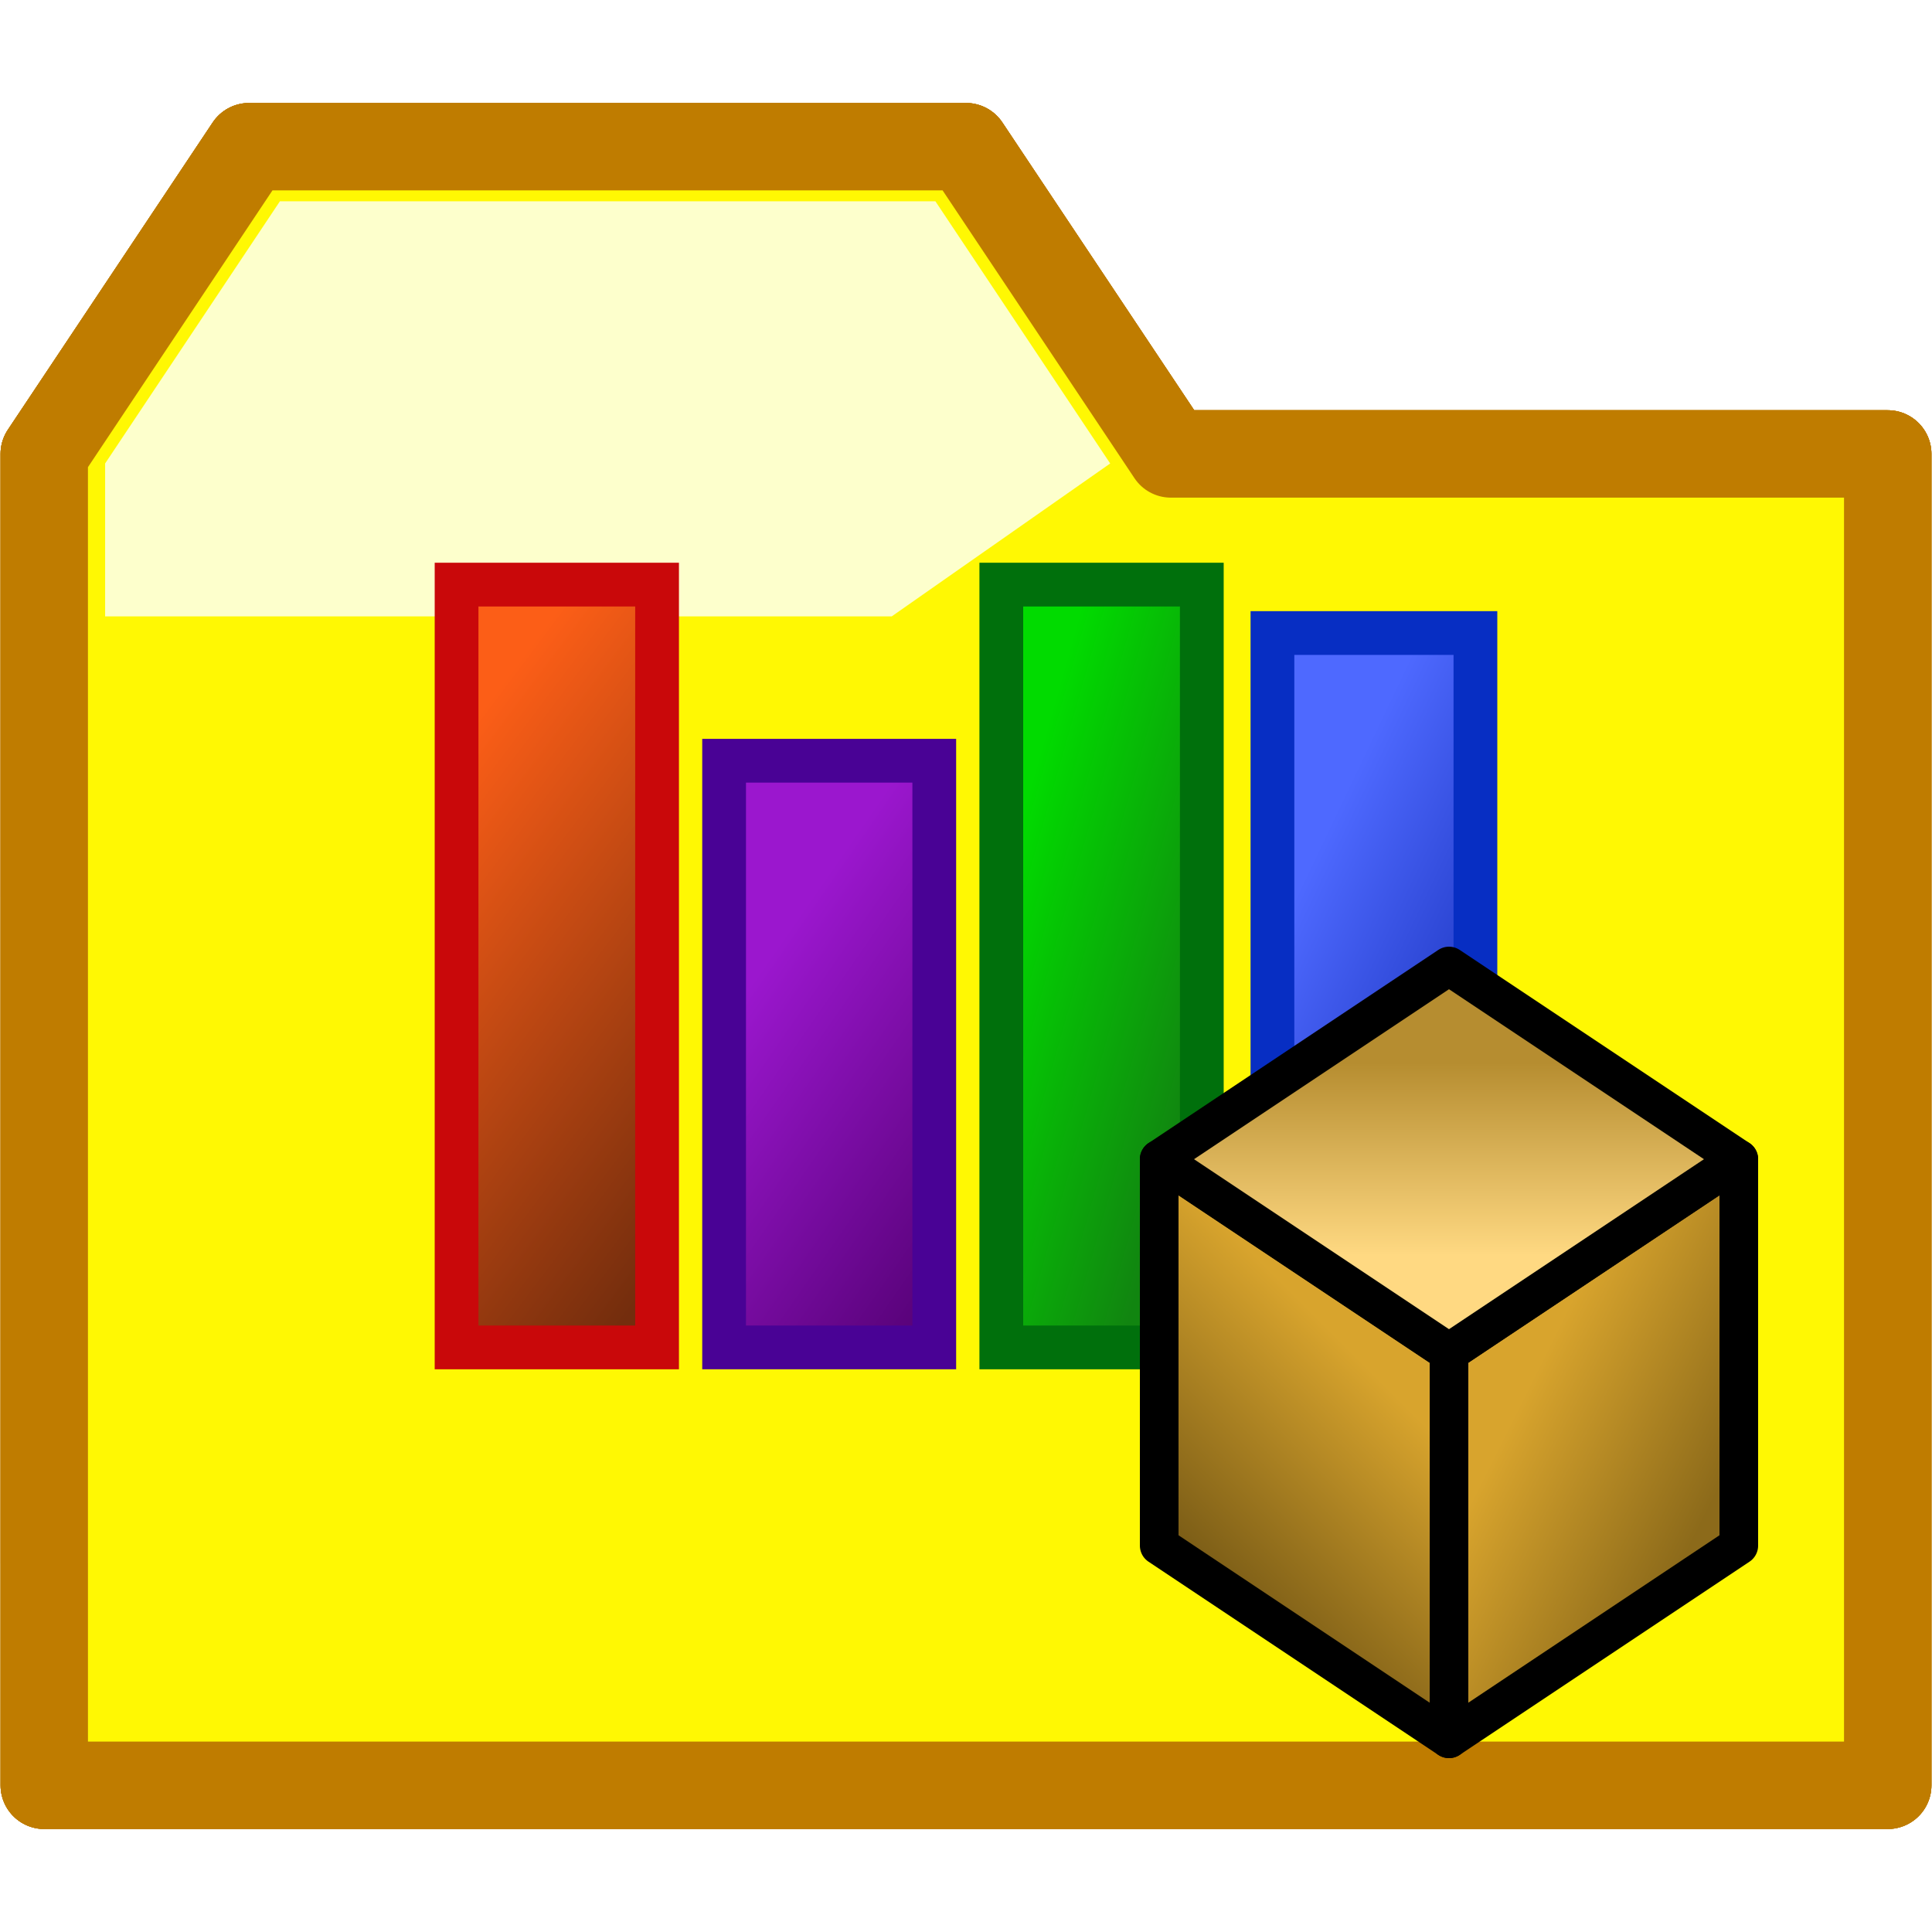
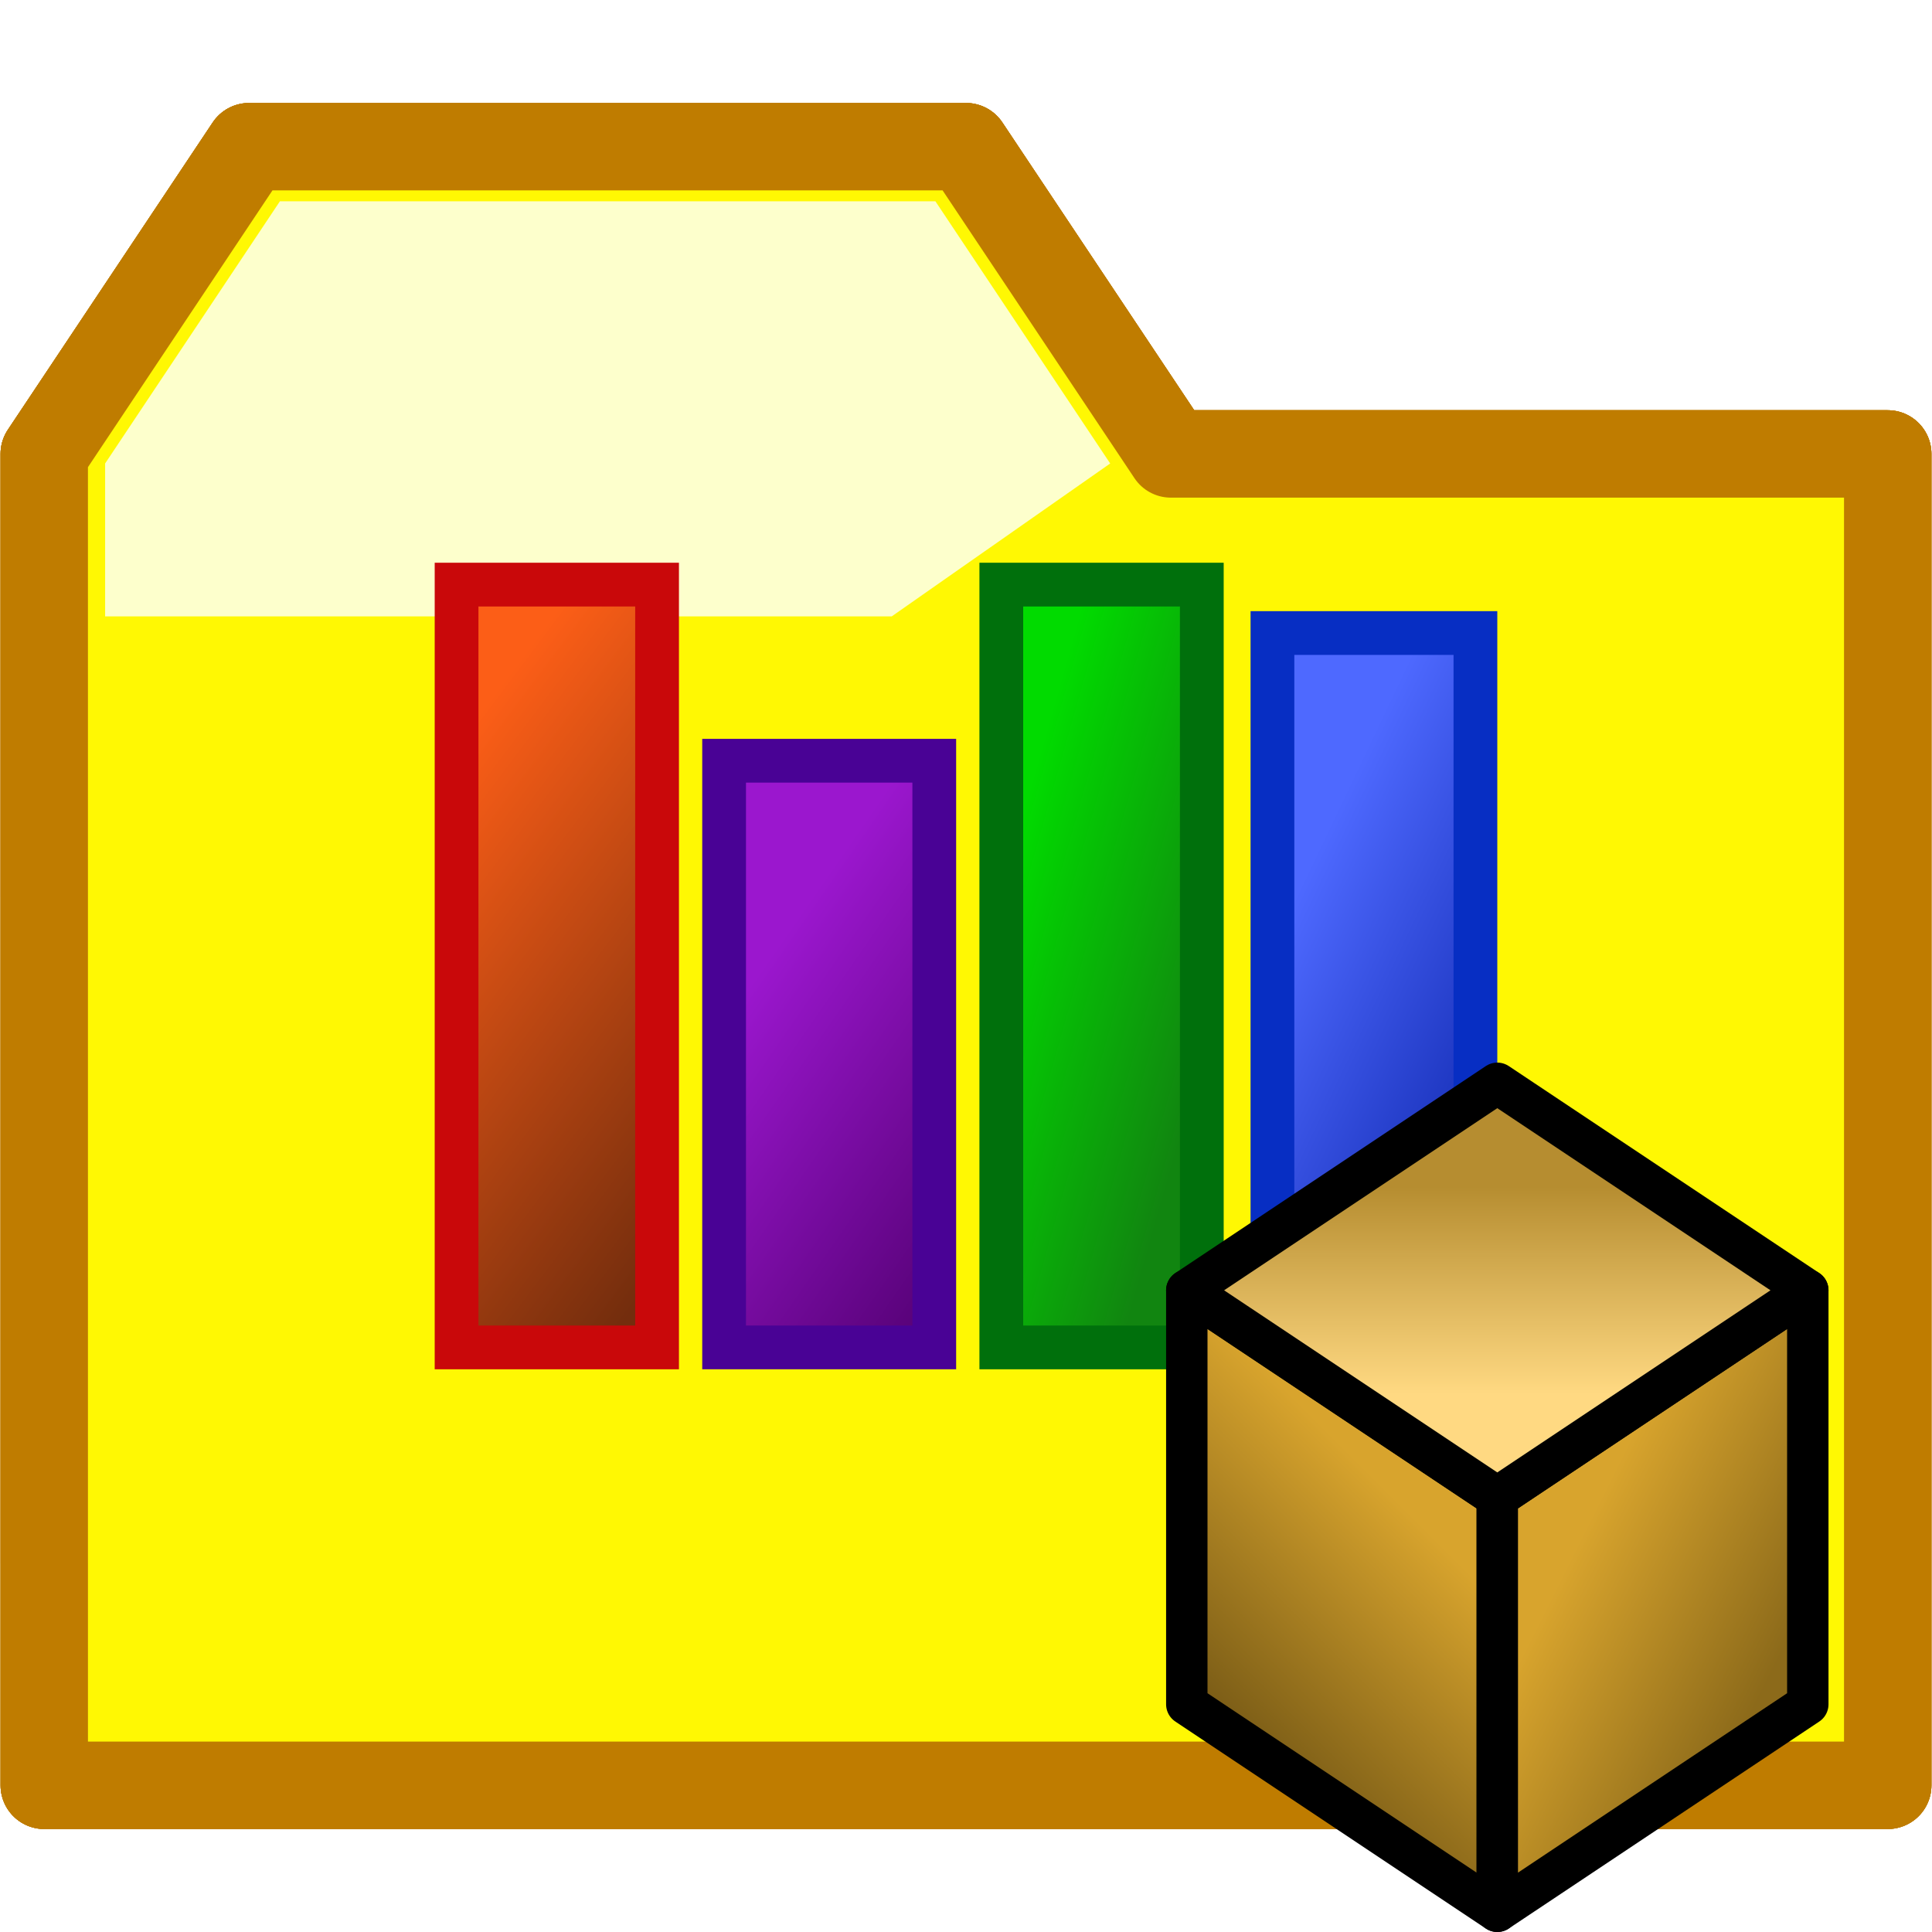
- <svg xmlns="http://www.w3.org/2000/svg" height="100" viewBox="0 0 100 100" width="100">
+ <svg xmlns="http://www.w3.org/2000/svg" xmlns:xlink="http://www.w3.org/1999/xlink" height="100" viewBox="0 0 100 100" width="100">
  <g transform="translate(-.570895 .510333)">
    <path d="m2.862 91.897h95.417v-68.912h-37.107l-10.602-15.903h-37.107l-10.602 15.903z" fill="#fff803" fill-rule="evenodd" stroke="#bf7c00" stroke-linejoin="round" stroke-width="4.524" />
    <path d="m6.012 31.395h40.713l11.309-7.916-9.047-13.571h-33.928l-9.047 13.571z" fill="#fdffcc" stroke-width=".958" />
  </g>
  <g transform="translate(-.570895 .510333)">
    <path d="m2.862 91.897h95.417v-68.912h-37.107l-10.602-15.903h-37.107l-10.602 15.903z" fill="#fff803" fill-rule="evenodd" stroke="#bf7c00" stroke-linejoin="round" stroke-width="4.524" />
    <path d="m6.012 31.395h40.713l11.309-7.916-9.047-13.571h-33.928l-9.047 13.571z" fill="#fdffcc" stroke-width=".958" />
  </g>
  <linearGradient gradientUnits="userSpaceOnUse" id="a" x1="9.749" x2="36.122" y1="41.873" y2="61.652">
    <stop offset="0" stop-color="#fc5e17" />
    <stop offset="1" stop-color="#732d0d" />
  </linearGradient>
  <linearGradient gradientUnits="userSpaceOnUse" id="b" x1="31.915" x2="52.621" y1="56.038" y2="70.42">
    <stop offset="0" stop-color="#9b17ce" />
    <stop offset="1" stop-color="#510070" />
  </linearGradient>
  <linearGradient gradientUnits="userSpaceOnUse" id="c" x1="50.921" x2="66.769" y1="50" y2="54.494">
    <stop offset="0" stop-color="#01db00" />
    <stop offset="1" stop-color="#118510" />
  </linearGradient>
  <linearGradient gradientUnits="userSpaceOnUse" id="d" x1="69.511" x2="91.522" y1="51.66" y2="62.147">
    <stop offset="0" stop-color="#4e69ff" />
    <stop offset="1" stop-color="#041ca0" />
  </linearGradient>
  <g fill-rule="evenodd" stroke-width="3" transform="matrix(.7549132 0 0 .7549132 12.25434 12.25434)">
    <path d="m33.415 35.926h14.409v40.224h-14.409z" fill="url(#b)" stroke="#490295" />
    <path d="m52.421 23.85h13.747v52.301h-13.747z" fill="url(#c)" stroke="#00700c" />
    <path d="m71.011 27.17h13.917v48.98h-13.917z" fill="url(#d)" stroke="#072ec3" />
    <path d="m15.072 23.85h13.747v52.301h-13.747z" fill="url(#a)" stroke="#c9080a" />
  </g>
  <g transform="translate(-.570895 .510333)">
    <path d="m2.862 91.897h95.417v-68.912h-37.107l-10.602-15.903h-37.107l-10.602 15.903z" fill="#fff803" fill-rule="evenodd" stroke="#bf7c00" stroke-linejoin="round" stroke-width="4.524" />
    <path d="m6.012 31.395h40.713l11.309-7.916-9.047-13.571h-33.928l-9.047 13.571z" fill="#fdffcc" stroke-width=".958" />
  </g>
  <g transform="translate(-.570895 .510333)">
    <path d="m2.862 91.897h95.417v-68.912h-37.107l-10.602-15.903h-37.107l-10.602 15.903z" fill="#fff803" fill-rule="evenodd" stroke="#bf7c00" stroke-linejoin="round" stroke-width="4.524" />
    <path d="m6.012 31.395h40.713l11.309-7.916-9.047-13.571h-33.928l-9.047 13.571z" fill="#fdffcc" stroke-width=".958" />
  </g>
  <linearGradient gradientUnits="userSpaceOnUse" id="e" x1="9.749" x2="36.122" y1="41.873" y2="61.652">
    <stop offset="0" stop-color="#fc5e17" />
    <stop offset="1" stop-color="#732d0d" />
  </linearGradient>
  <linearGradient gradientUnits="userSpaceOnUse" id="f" x1="31.915" x2="52.621" y1="56.038" y2="70.42">
    <stop offset="0" stop-color="#9b17ce" />
    <stop offset="1" stop-color="#510070" />
  </linearGradient>
  <linearGradient gradientUnits="userSpaceOnUse" id="g" x1="50.921" x2="66.769" y1="50" y2="54.494">
    <stop offset="0" stop-color="#01db00" />
    <stop offset="1" stop-color="#118510" />
  </linearGradient>
  <linearGradient gradientUnits="userSpaceOnUse" id="h" x1="69.511" x2="91.522" y1="51.66" y2="62.147">
    <stop offset="0" stop-color="#4e69ff" />
    <stop offset="1" stop-color="#041ca0" />
  </linearGradient>
  <g fill-rule="evenodd" stroke-width="3" transform="matrix(.7549132 0 0 .7549132 12.25434 12.25434)">
    <path d="m33.415 35.926h14.409v40.224h-14.409z" fill="url(#f)" stroke="#490295" />
    <path d="m52.421 23.85h13.747v52.301h-13.747z" fill="url(#g)" stroke="#00700c" />
    <path d="m71.011 27.17h13.917v48.98h-13.917z" fill="url(#h)" stroke="#072ec3" />
    <path d="m15.072 23.85h13.747v52.301h-13.747z" fill="url(#e)" stroke="#c9080a" />
  </g>
-   <linearGradient gradientUnits="userSpaceOnUse" id="i" x1="80" x2="90" y1="70" y2="75">
-     <stop offset="0" stop-color="#d8a42d" />
-     <stop offset="1" stop-color="#8c6a1a" />
-   </linearGradient>
-   <linearGradient gradientUnits="userSpaceOnUse" id="j" x1="70" x2="60" y1="70" y2="80">
-     <stop offset="0" stop-color="#d8a42d" />
-     <stop offset="1" stop-color="#755815" />
-   </linearGradient>
-   <linearGradient gradientUnits="userSpaceOnUse" id="k" x1="75" x2="75" y1="55" y2="65">
-     <stop offset="0" stop-color="#b68d30" />
-     <stop offset="1" stop-color="#ffd982" />
-   </linearGradient>
-   <g stroke="#000" stroke-linecap="round" stroke-linejoin="round" stroke-width="2">
-     <path d="m75 90v-20l-15-10v20z" fill="url(#j)" />
-     <path d="m75 70 15-10v20l-15 10z" fill="url(#i)" />
-     <path d="m90 60-15-10-15 10 15 10z" fill="url(#k)" />
-   </g>
+   <defs>
+     <g id="src">
+       <linearGradient gradientUnits="userSpaceOnUse" id="i" x1="80" x2="90" y1="70" y2="75">
+         <stop offset="0" stop-color="#d8a42d" />
+         <stop offset="1" stop-color="#8c6a1a" />
+       </linearGradient>
+       <linearGradient gradientUnits="userSpaceOnUse" id="j" x1="70" x2="60" y1="70" y2="80">
+         <stop offset="0" stop-color="#d8a42d" />
+         <stop offset="1" stop-color="#755815" />
+       </linearGradient>
+       <linearGradient gradientUnits="userSpaceOnUse" id="k" x1="75" x2="75" y1="55" y2="65">
+         <stop offset="0" stop-color="#b68d30" />
+         <stop offset="1" stop-color="#ffd982" />
+       </linearGradient>
+       <g stroke="#000" stroke-linecap="round" stroke-linejoin="round" stroke-width="2" transform="matrix(2.380958 0 0 2.380958 -128.5719 -116.667)">
+         <path d="m75 90v-20l-15-10v20z" fill="url(#j)" />
+         <path d="m75 70 15-10v20l-15 10z" fill="url(#i)" />
+         <path d="m90 60-15-10-15 10 15 10z" fill="url(#k)" />
+       </g>
+     </g>
+   </defs>
+   <use transform="scale(0.45)" x="122.222" y="122.222" xlink:href="#src" />
</svg>
